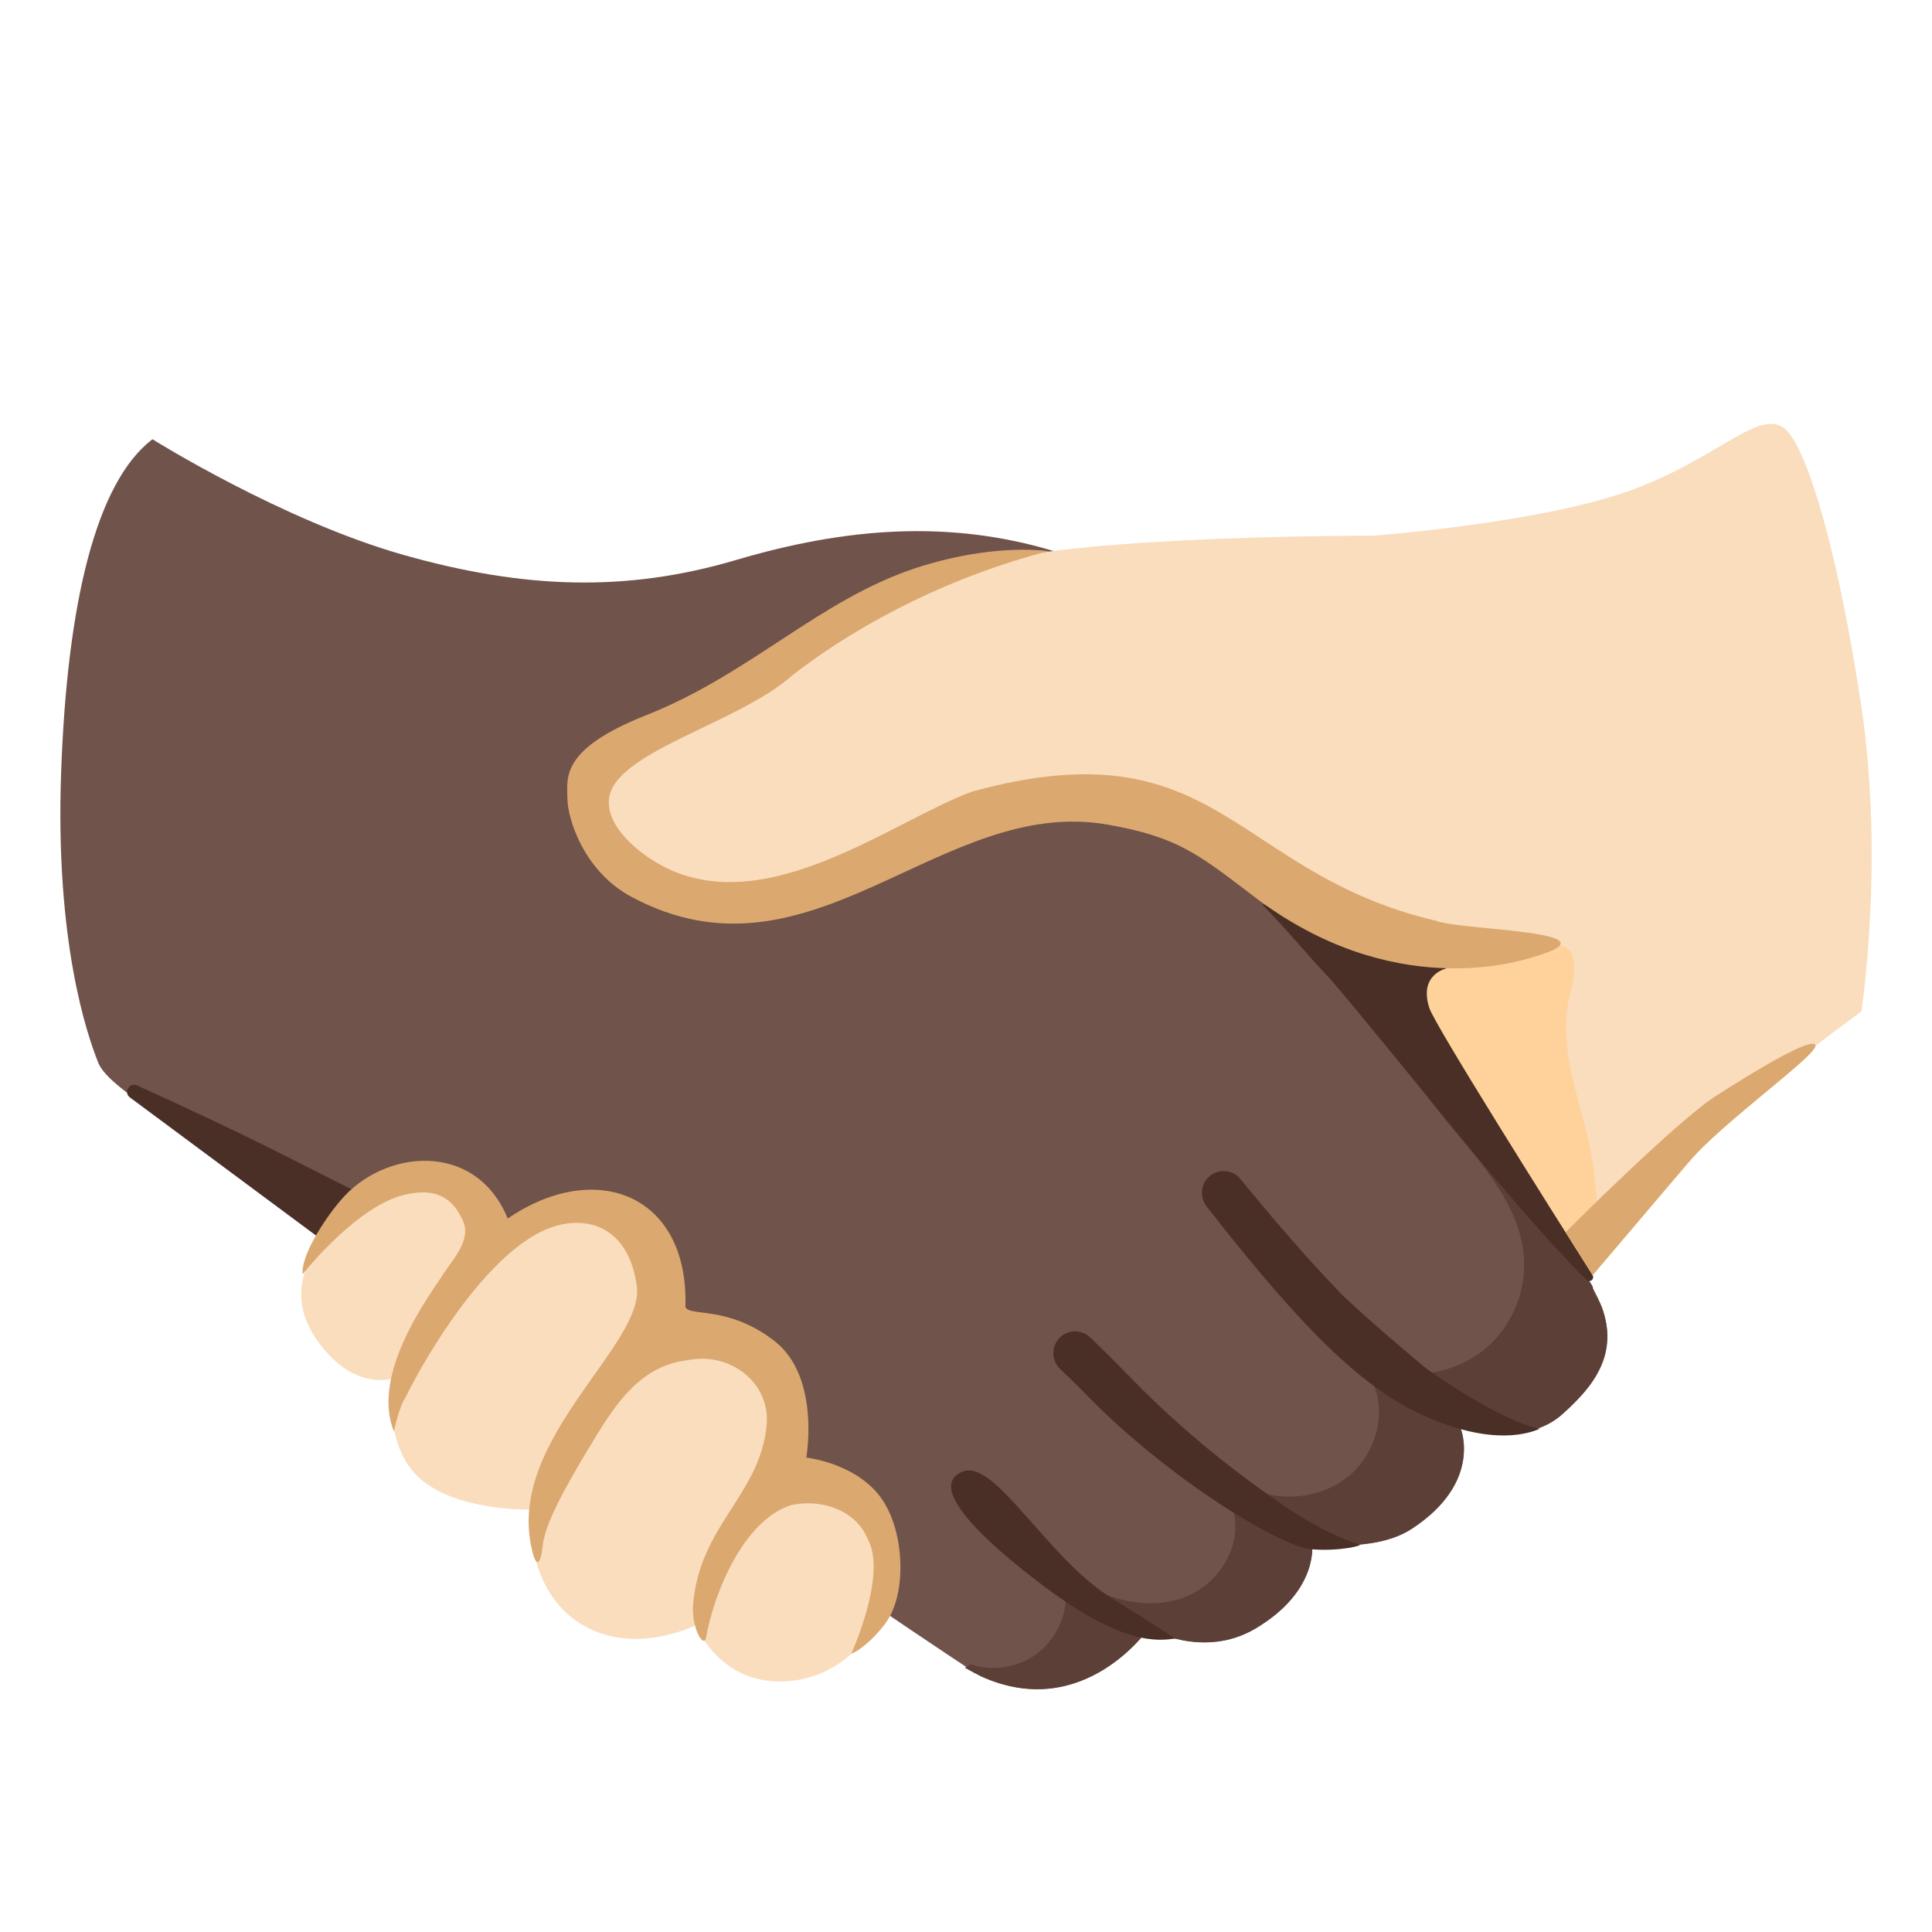
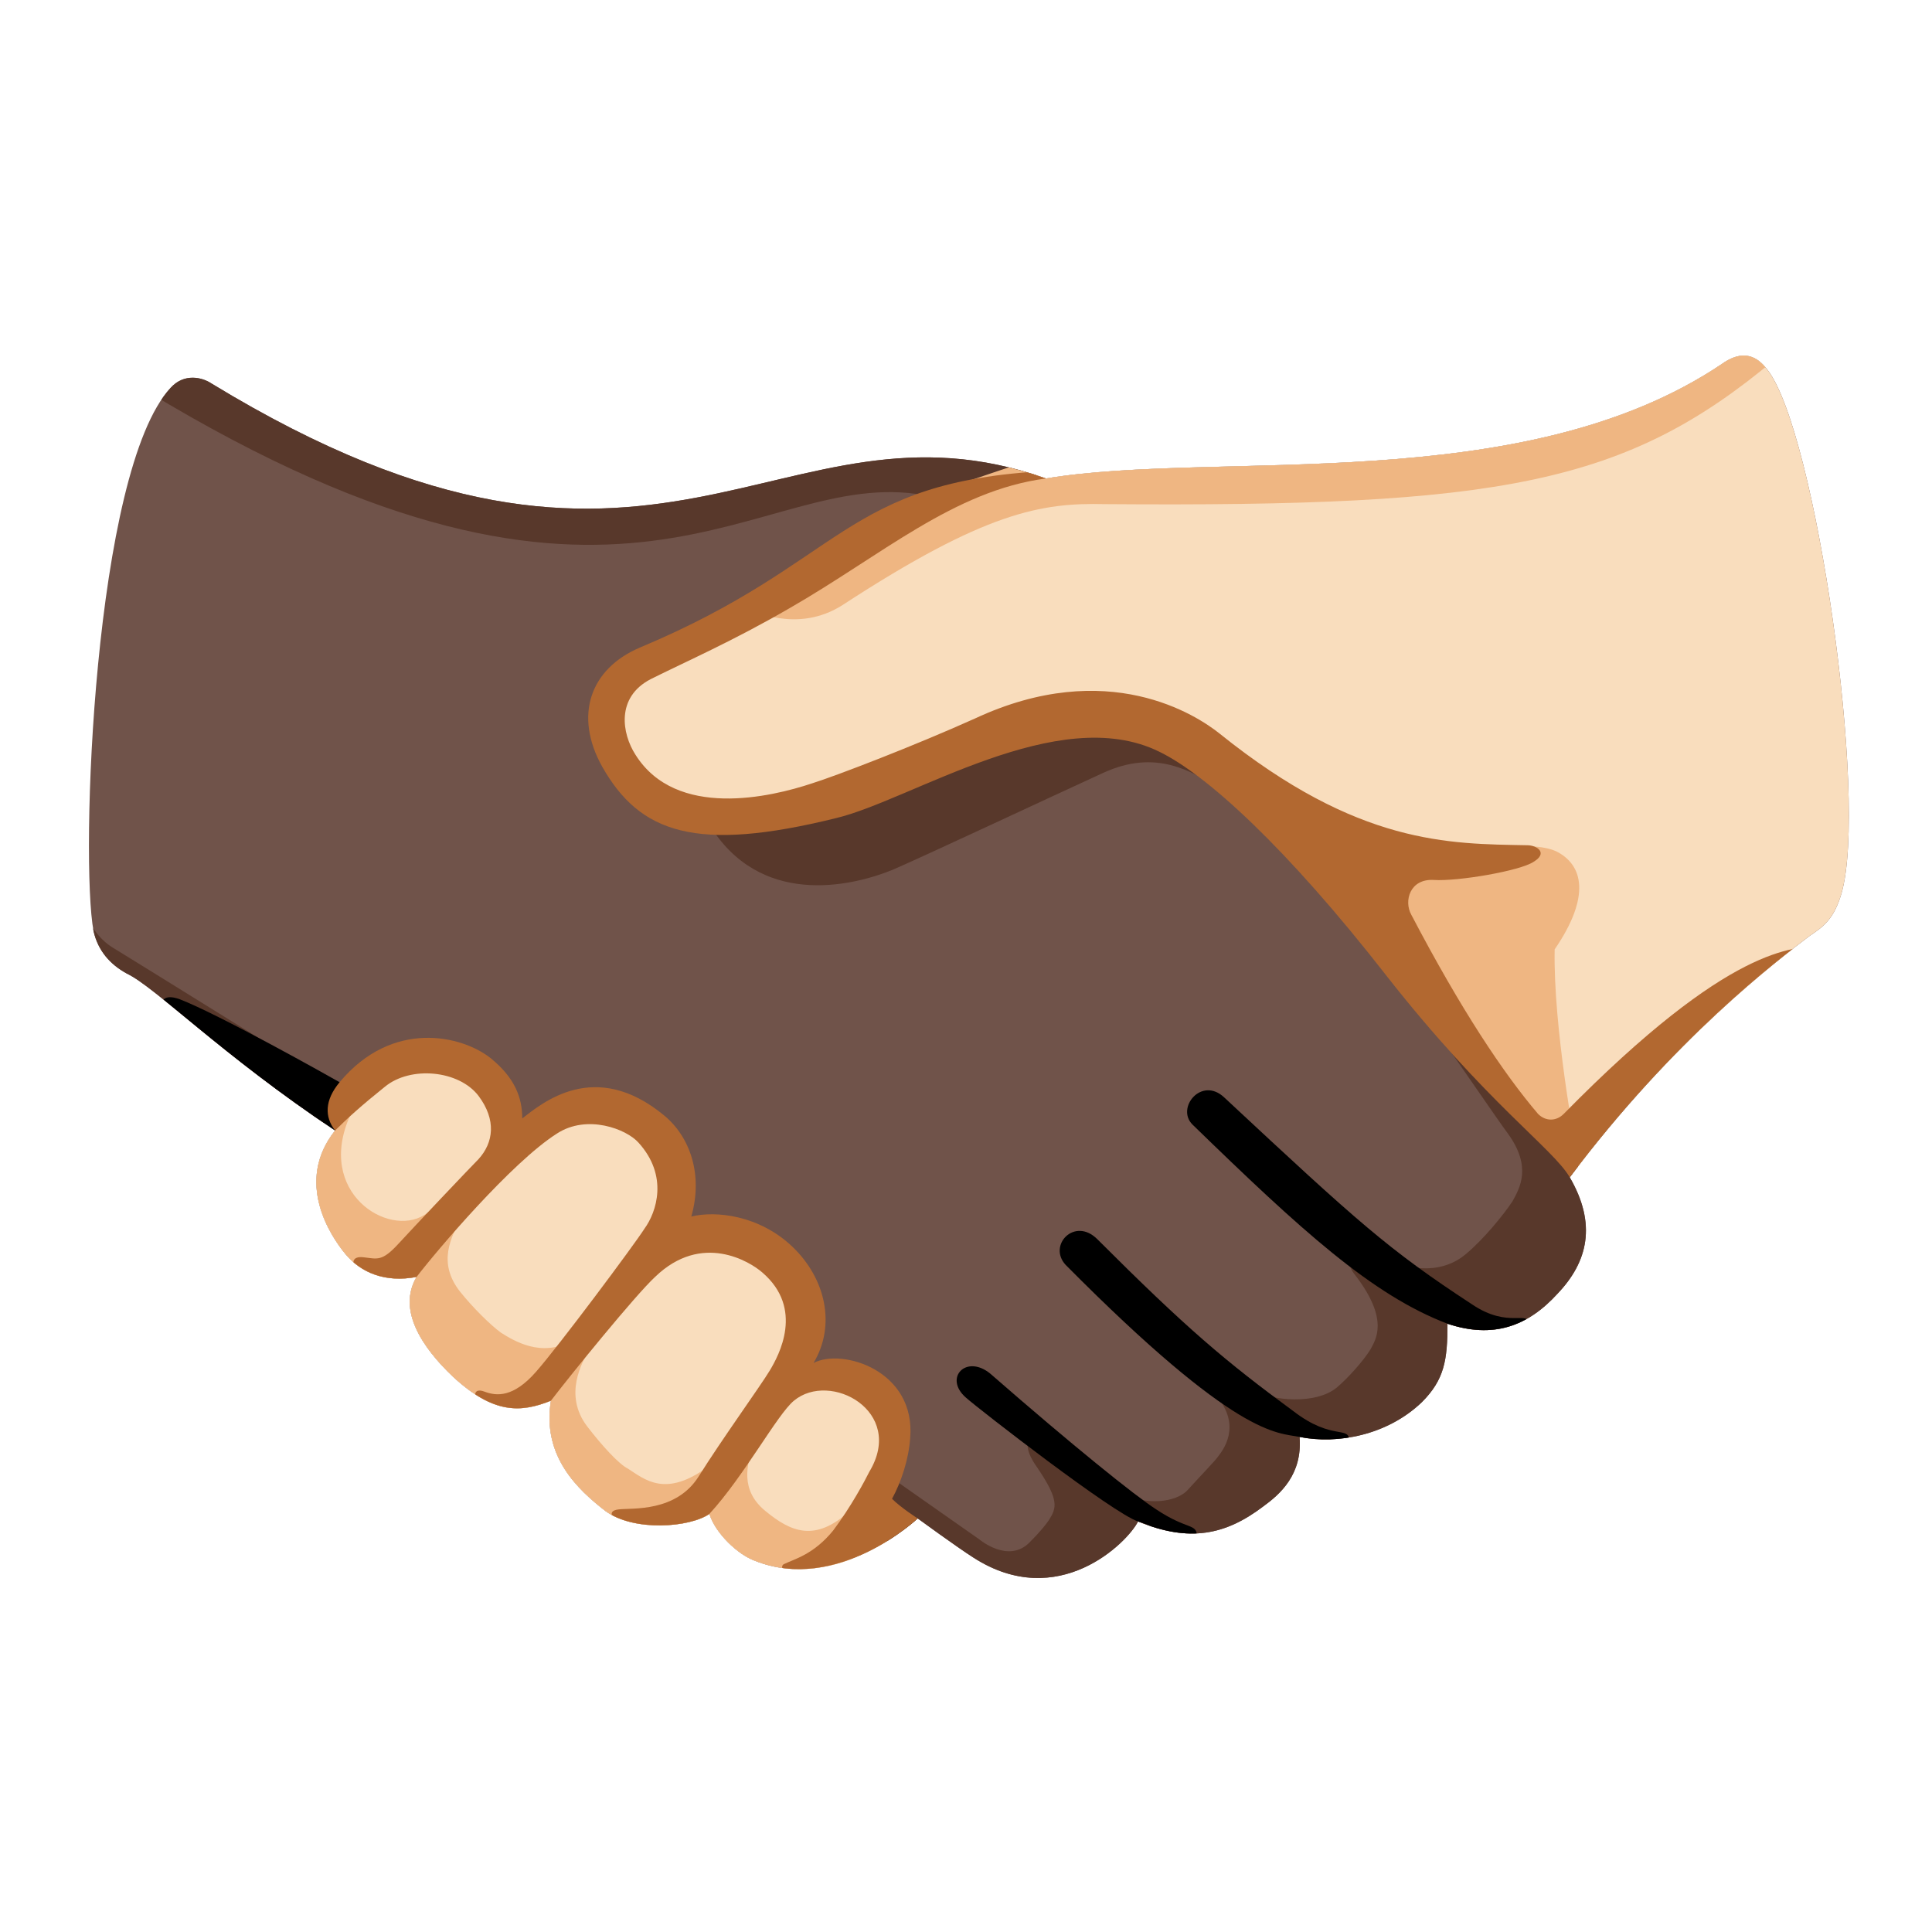
- <svg xmlns="http://www.w3.org/2000/svg" version="1.1" id="Layer_2" x="0px" y="0px" viewBox="0 0 128 128" style="enable-background:new 0 0 128 128;" xml:space="preserve">
-   <path style="fill:#70534A;" d="M105.21,84.82c-2.65-4.12-15.7-18.21-18.5-21.85s-10-24.4-16.93-26.47  c-6.93-2.08-13.77-1.54-21.01,0.6c-7.24,2.14-14.01,1.94-22.05-0.34c-8.04-2.28-16.62-7.66-16.62-7.66  c-3.73,2.85-5.65,10.81-6.05,22.07c-0.4,11.26,1.72,17.38,2.46,19.24c0.74,1.86,6.3,4.61,12.56,9.45  c0.54,0.41,44.98,30.77,45.92,31.2c6.79,3.09,11.11-3.16,11.11-3.16s3.6,2.06,7.08,0c4.25-2.52,3.75-5.65,3.75-5.65  s4.12,0.67,6.61-0.96c4.75-3.11,3.22-6.7,3.22-6.7s4.24,1.36,6.74-0.88C106,91.47,107.85,88.94,105.21,84.82z" />
-   <path style="fill:#F9DDBD;" d="M58.4,101.98c-0.06-0.16-0.12-0.32-0.21-0.48c-1.94-3.75-5.63-3.6-5.79-3.73  c-0.21-0.16-0.17-2.96-0.4-4.05c-1.22-5.71-7.82-5.56-7.99-5.68c-0.23-0.15,0.98-4.05-2.84-7.34c-0.91-0.79-2.29-0.71-3.49-0.57  c-3.37,0.41-4.91,1.99-5.15,1.94c-0.57-0.11,0.07-4.29-4.07-4.43c-3.01-0.1-4.98,1.37-6.64,3.65c-1.7,2.34-2.76,4.71-0.83,7.48  c2.43,3.49,5.09,2.55,5.09,2.55s-0.8,4.27,1.65,6.55s7.39,2.14,7.39,2.14s-0.41,5.04,3.15,7.44s7.83,0.22,7.83,0.22  s1.66,4.3,6.51,3.67C56.86,110.8,60.01,106.21,58.4,101.98z" />
-   <path style="fill:#5C4037;" d="M105.88,86.12c-0.18-0.28-0.33-0.51-0.35-0.85c-0.02-0.38-10.16-13.83-14.43-19.24  c0.86,2.47,2.1,4.82,3.68,6.91c2.55,3.38,6.13,6.55,6.2,10.78c0.03,2.08-0.89,4.16-2.46,5.53c-1.57,1.37-3.75,2.01-5.81,1.69  c-0.66-0.1-1.61-0.1-1.69,0.56c-0.03,0.19,0.05,0.38,0.11,0.57c0.66,2.04-0.15,4.42-1.82,5.76c-1.67,1.35-4.05,1.66-6.08,0.96  c-0.53-0.18-1.23-0.39-1.56,0.06c-0.26,0.35-0.09,0.83,0.03,1.24c0.63,2.24-0.86,4.72-3,5.64c-2.13,0.92-4.68,0.48-6.68-0.7  c-0.44-0.26-1.14-0.49-1.36-0.02c-0.07,0.14-0.05,0.31-0.04,0.46c0.08,1.55-0.65,3.13-1.89,4.07s-2.95,1.22-4.43,0.72l-0.37,0.23  c0.44,0.26,0.81,0.45,1.05,0.56c6.79,3.09,11.11-3.16,11.11-3.16s3.6,2.06,7.08,0c4.25-2.52,3.75-5.65,3.75-5.65  s4.12,0.67,6.61-0.96c4.75-3.11,3.22-6.7,3.22-6.7s4.24,1.36,6.74-0.88c0.62-0.55,1.21-1.13,1.72-1.78c1-1.28,1.51-2.8,1.17-4.42  C106.28,87.02,106.14,86.53,105.88,86.12z" />
-   <path style="fill:#4A2F27;" d="M73.62,105.86c3.02,1.88,4.24,2.7,4.24,2.7c-1.09,0.13-3.47,0.58-9.16-3.82  c-1.57-1.21-7.83-6.05-4.93-7.24C65.91,96.62,69.37,103.22,73.62,105.86z" />
-   <path style="fill:#4A2F27;" d="M86.84,102.64c-1.88-0.16-9.26-4.45-14.98-10.35c-0.6-0.62-1.16-1.15-1.63-1.6  c-0.57-0.55-0.59-1.46-0.04-2.04c0.55-0.58,1.46-0.59,2.04-0.04c0.48,0.46,1.04,1.01,1.66,1.63c1.3,1.29,4.62,5.02,11.17,9.52  c1.47,1.01,3.32,2.03,5.02,2.58C90.27,102.4,88.71,102.8,86.84,102.64z" />
-   <path style="fill:#4A2F27;" d="M94.49,93.86c-3.98-1.75-7.86-5.35-14.54-13.92c-0.49-0.63-0.41-1.53,0.21-2.03  c0.62-0.5,1.53-0.41,2.03,0.21c2.14,2.62,4.34,5.2,6.7,7.63c0.93,0.96,5.26,4.68,5.81,5.07c5.19,3.6,7.32,3.84,7.32,3.84  C101.41,94.91,99.05,95.86,94.49,93.86z" />
-   <path style="fill:#4A2F27;" d="M8.61,72.71c-0.45-0.33-0.04-1.03,0.46-0.8c2.93,1.32,7.05,3.25,10.17,4.84  c2.87,1.46,4.63,2.33,4.63,2.33l-2.89,2.81L8.61,72.71z" />
-   <path style="fill:#F9DDBD;" d="M123.31,46.75c-1.48-9.85-3.43-16.55-4.88-18.17c-1.66-1.84-4.51,1.82-10.54,3.96S91,35.49,91,35.49  s-18.99-0.04-25.64,1.82c-5.25,1.47-11.75,5.63-17.21,8.93c-4.36,2.64-8.29,4.37-8.62,6.28c-0.31,1.82,1.71,5.89,6.73,6.3  c8.15,0.67,16.77-4.48,16.77-4.48c2.79-1.58,3.83-1.77,9.4-1.77c5.57,0,11.31,4.25,11.72,4.93c4.16,6.85,7.9,10.33,11.72,14.97  c2.79,3.39,9.35,12.36,9.35,12.36s7.37-8.71,9.25-10.72c1.88-2.01,8.85-7.1,8.85-7.1S124.86,57.06,123.31,46.75z" />
-   <path style="fill:#FFD29C;" d="M105.51,76.92c-0.61-3.66-2.38-7.25-1.54-10.84c0.13-0.53,0.25-1.06,0.31-1.6  c0.28-2.86-2.42-1.61-2.82-1.57c-1.03,0.11-12.87-0.33-11.55,1.01l15.3,20.7c0,0,0.6-0.19,0.74-1.67  C106.1,81.45,105.56,77.23,105.51,76.92z" />
-   <path style="fill:#4A2F27;" d="M95.87,64.15l-12.29-4.26c1.62,1.6,2.97,3.33,4.51,4.92c4.68,5.45,11.75,14.71,17.01,19.99  c0.22,0.22,0.57-0.06,0.41-0.32c-2.92-4.61-10.42-16.52-10.81-17.69C93.96,64.52,95.87,64.15,95.87,64.15z" />
-   <path style="fill:#DBA870;" d="M73.43,54.64c4.55,0.81,5.91,1.9,9.64,4.75c9.16,6.98,17.51,4.33,18.58,4  c5.88-1.73-4.81-1.73-6.49-2.38c-13.51-3.16-14.37-13.04-30.74-8.57c-5.53,2.02-14.55,9.29-21.62,4.26  c-1.01-0.72-2.63-2.17-2.45-3.78c0.34-3.12,8.6-4.99,12.17-8.2c4.87-3.77,10.97-6.67,16.94-8.21c-2.93-0.33-6.26,0.3-8.69,1.09  c-6.51,2.13-11.02,7.04-17.95,9.78c-5.73,2.26-5.24,4.18-5.23,5.51c0.01,1.33,1.06,4.81,4.23,6.52  C53.78,65.84,62.31,52.65,73.43,54.64z" />
-   <path style="fill:#DBA870;" d="M59.07,106.85c-0.36,0.9-1.88,2.45-2.67,2.71c0,0,2.39-5.22,1.1-7.57c-0.79-1.98-3.15-2.71-5.1-2.27  c-3.14,1.01-5.1,5.81-5.62,8.77c-0.14,0.77-0.98-0.62-0.86-2.17c0.41-5.24,4.43-7.27,4.87-11.88c0.28-2.85-2.45-4.91-5.25-4.32  c-3.65,0.41-5.34,3.91-7.09,6.75c-0.77,1.36-2.33,3.96-2.49,5.51c-0.14,1.35-0.47,1.63-0.79-0.05c-1.39-7.13,7.57-13.28,7.02-17.15  c-0.58-4.1-3.59-4.84-6.19-3.65c-3.88,1.79-7.68,8.1-9.15,11.08c-0.42,0.6-0.75,2.23-0.75,2.23c-1.4-3.44,1.61-8.01,3.11-10.18  c0.65-1.1,2.06-2.42,1.47-3.76c-0.91-2.08-2.46-2.03-3.72-1.78c-3.25,0.65-6.91,5.3-6.91,5.3c-0.12-1.18,1.35-3.52,2.49-4.86  c2.84-3.42,8.96-4.04,11.1,1.17c5.82-3.98,12-1.6,11.77,5.85c0.23,0.68,2.78-0.13,5.87,2.24c3.1,2.37,2.14,7.75,2.14,7.75  s3.1,0.33,4.81,2.48C59.81,101.04,60.06,104.76,59.07,106.85z" />
-   <path style="fill:#DBA870;" d="M103.73,81.63c0,0,7.32-7.33,9.95-9.02s6.47-4,6.6-3.35s-6.12,5.05-8.47,7.81  c-2.34,2.77-6.28,7.4-6.28,7.4L103.73,81.63z" />
+ <svg xmlns="http://www.w3.org/2000/svg" xmlns:xlink="http://www.w3.org/1999/xlink" version="1.1" id="Layer_1" x="0px" y="0px" viewBox="0 0 128 128" style="enable-background:new 0 0 128 128;" xml:space="preserve">
+   <path id="Lhand_L" style="fill:#70534A;" d="M69.3,31.7c11.4-1.9,31.6,1.3,44.8-7.6c1.7-1.2,2.6-0.1,3,0.4  c3.2,4.1,6.7,28.5,4.9,34.7c-0.5,1.7-1.2,2.2-2.1,2.8c-2.1,1.6-9,6.8-15.9,16c1.8,3.1,1.2,5.6-0.8,7.7c-2,2.2-4.3,3-7.3,2  c0,2.4-0.2,3.7-1.7,5.2c-2.3,2.2-5.6,2.8-8.1,2.3c0.2,2.5-1.3,3.8-2.4,4.6c-2.5,1.9-4.9,2.4-8.3,1c-0.7,1.4-5.3,6-10.9,2.4  c-1.1-0.7-3.7-2.6-3.7-2.6s-5.3,5-10.8,2.8c-1.1-0.4-2.6-1.8-3-3.1c-1.3,0.9-5,1.2-6.9-0.2c-1.8-1.4-4.2-3.6-3.6-7.3  c-2,0.8-3.8,0.9-6.5-1.6c-2-1.9-3.7-4.4-2.4-6.6c-2.1,0.4-3.7-0.3-4.7-1.5c-1-1.2-3.4-4.8-0.7-8.2c-7.5-5-11.9-9.5-13.8-10.4  c-1.1-0.6-1.9-1.5-2.2-2.8c-0.9-4.7,0-30.5,5.1-36c0.9-1,2.1-0.7,2.7-0.3C43.7,43.5,51.5,25.4,69.3,31.7z" />
+   <g id="Rhand_L">
+     <path style="fill:#F9DDBD;" d="M51,93c2.6-3,3.4-6.7,0.9-9.2c-3.5-3.4-6.3-2.1-8.9-0.8c2.6-2.9,2.2-6.4-0.1-8.4   C39.5,71.7,36,74,33,77c0.6-2,1.7-2.7-0.9-5.7c-2.4-2.7-8.4-0.3-9.9,3.6c-2.7,3.4-0.3,7,0.7,8.2s2.6,1.9,4.7,1.5   c-1.3,2.2,0.4,4.7,2.4,6.6c2.7,2.5,4.5,2.4,6.5,1.6c-0.6,3.7,1.8,5.9,3.6,7.3c1.9,1.4,5.6,1.1,6.9,0.2c0.4,1.3,1.9,2.7,3,3.1   c2.3,0.9,4.6,0.6,6.4-0.1c2.9-3.7,4.2-9.2,1.1-11.6C55.2,90,53,91,51,93z" />
+     <path style="fill:#F9DDBD;" d="M117.1,24.5c-0.4-0.5-1.3-1.6-3-0.4c-13.2,8.9-33.4,5.7-44.8,7.6c-2.4,0-3.7,0.1-6.6,1.2   c-4.4,1.7-11.7,7.8-19.5,10.8c-3.6,1.4-4.5,6.8-0.1,9.1c9.3,5,19.5-4.6,29-5.2C80.4,47,87.2,57,92,63c2.9,3.7,7.7,10,12,15   c6.4-8.7,13.9-14.5,15.9-16c0.9-0.6,1.6-1.1,2.1-2.8C123.8,53,120.3,28.6,117.1,24.5z" />
+   </g>
+   <g id="Lhand_M">
+     <g>
+       <defs>
+         <path id="SVGID_1_" d="M69.3,31.7c11.4-1.9,31.6,1.3,44.8-7.6c1.7-1.2,2.6-0.1,3,0.4c3.2,4.1,6.7,28.5,4.9,34.7     c-0.5,1.7-1.2,2.2-2.1,2.8c-2.1,1.6-9,6.8-15.9,16c1.8,3.1,1.2,5.6-0.8,7.7c-2,2.2-4.3,3-7.3,2c0,2.4-0.2,3.7-1.7,5.2     c-2.3,2.2-5.6,2.8-8.1,2.3c0.2,2.5-1.3,3.8-2.4,4.6c-2.5,1.9-4.9,2.4-8.3,1c-0.7,1.4-5.3,6-10.9,2.4c-1.1-0.7-3.7-2.6-3.7-2.6     s-5.3,5-10.8,2.8c-1.1-0.4-2.6-1.8-3-3.1c-1.3,0.9-5,1.2-6.9-0.2c-1.8-1.4-4.2-3.6-3.6-7.3c-2,0.8-3.8,0.9-6.5-1.6     c-2-1.9-3.7-4.4-2.4-6.6c-2.1,0.4-3.7-0.3-4.7-1.5c-1-1.2-3.4-4.8-0.7-8.2c-7.5-5-11.9-9.5-13.8-10.4c-1.1-0.6-1.9-1.5-2.2-2.8     c-0.9-4.7,0-30.5,5.1-36c0.9-1,2.1-0.7,2.7-0.3C43.7,43.5,51.5,25.4,69.3,31.7z" />
+       </defs>
+       <clipPath id="SVGID_00000168810529455364361060000014729918040219396230_">
+         <use xlink:href="#SVGID_1_" style="overflow:visible;" />
+       </clipPath>
+       <g style="clip-path:url(#SVGID_00000168810529455364361060000014729918040219396230_);">
+         <path style="fill:#58382B;" d="M22.5,72.1c0,0-14-8.7-15-9.3s-1.6-1.6-2.3-3s-0.8,1.4-0.8,1.4l12.2,17.5c2.2-1.9,4.4-3.8,6.6-5.9     C23,72.3,22.5,72.1,22.5,72.1z" />
+         <path style="fill:#58382B;" d="M105.1,77.5c-4.7-1.9-5.9-8.2-10.5-10c1.9,2.7,4.7,6.8,5.3,7.6c1.6,2.2,0.8,3.6,0.3,4.5     c-0.6,0.9-1.9,2.5-3.1,3.5c-1.8,1.5-4.2,0.9-5.3,0.2c-1.1-0.7-3.3-0.4-2,1.2c2.3,3,1.3,4.3,1,4.9c-0.5,0.8-1.5,1.9-2.2,2.5     c-1.4,1.2-4.4,0.9-5.5,0.2c-1.1-0.7-3.6-0.9-2.5,0.4c1.7,2,0.4,3.6,0.1,4s-1,1.1-2,2.2c-0.8,0.9-2.9,1-4.1,0.3     c-0.7-0.4-4.2-3.3-5-3.8s-2.4-0.1-0.9,2c1.5,2.2,1.3,2.7,0.8,3.5c-0.2,0.3-0.6,0.8-1.3,1.5c-1.4,1.4-3.3-0.2-3.3-0.2l-5.7-4     c0,0-0.3,0.2-1.1,0.7c0.3,2.7,1.3,5.4,1.7,8l2.3,0.3l22.4-4.3l23.8-18.2L105.1,77.5z" />
+         <path style="fill:#58382B;" d="M80.8,52.2c-1.9-1.1-4.2-2.6-7.7-1s-11.6,5.4-13.9,6.4c-2.4,1-8.4,2.6-11.9-2.5     c4.6-1.3,19.8-7,19.8-7l6.8-0.9l5.3,1.9c0,0,1.8,1.4,2.4,2C82.3,51.7,80.8,52.2,80.8,52.2z" />
+         <path style="fill:#58382B;" d="M78,20.5c-30.6,0.2-68.9,0.4-68.9,0.4l0.6,5c31.8,19.3,40.3,4.9,51.5,6.9     c3.2-0.5,8.8-1.6,10.7-1.8C78.4,27.6,77.6,29.8,78,20.5z" />
+       </g>
+     </g>
+   </g>
+   <g id="Lhand_D">
+     <g>
+       <defs>
+         <path id="SVGID_00000111175381530275361500000016593121164907934634_" d="M69.3,31.7c11.4-1.9,31.6,1.3,44.8-7.6     c1.7-1.2,2.6-0.1,3,0.4c3.2,4.1,6.7,28.5,4.9,34.7c-0.5,1.7-1.2,2.2-2.1,2.8c-2.1,1.6-9,6.8-15.9,16c1.8,3.1,1.2,5.6-0.8,7.7     c-2,2.2-4.3,3-7.3,2c0,2.4-0.2,3.7-1.7,5.2c-2.3,2.2-5.6,2.8-8.1,2.3c0.2,2.5-1.3,3.8-2.4,4.6c-2.5,1.9-4.9,2.4-8.3,1     c-0.7,1.4-5.3,6-10.9,2.4c-1.1-0.7-3.7-2.6-3.7-2.6s-5.3,5-10.8,2.8c-1.1-0.4-2.6-1.8-3-3.1c-1.3,0.9-5,1.2-6.9-0.2     c-1.8-1.4-4.2-3.6-3.6-7.3c-2,0.8-3.8,0.9-6.5-1.6c-2-1.9-3.7-4.4-2.4-6.6c-2.1,0.4-3.7-0.3-4.7-1.5c-1-1.2-3.4-4.8-0.7-8.2     c-7.5-5-11.9-9.5-13.8-10.4c-1.1-0.6-1.9-1.5-2.2-2.8c-0.9-4.7,0-30.5,5.1-36c0.9-1,2.1-0.7,2.7-0.3     C43.7,43.5,51.5,25.4,69.3,31.7z" />
+       </defs>
+       <clipPath id="SVGID_00000014623362751817870540000007548628360578466226_">
+         <use xlink:href="#SVGID_00000111175381530275361500000016593121164907934634_" style="overflow:visible;" />
+       </clipPath>
+       <g style="clip-path:url(#SVGID_00000014623362751817870540000007548628360578466226_);">
+         <path d="M22.5,71.7c-0.7-0.4-8-4.5-10.6-5.5c-1.1-0.4-1.3,0.2-1.1,0.6l4.5,5.1c0,0,5.2,4.7,6.9,3C23,74.1,23.7,72.5,22.5,71.7z" />
+         <path d="M95.9,87.7c-5-1.9-9.7-6.2-16.9-13.2c-1.1-1.1,0.6-3.2,2.1-1.8C90,81,92,82.8,97.5,86.4c2.5,1.7,3.8,0.3,3.8,1.4     c0,0.7-0.7,1.3-2,1.4S95.9,87.7,95.9,87.7z" />
+         <path d="M86.1,95.2c-1.5-0.3-4.1,0.1-15.5-11.4c-1.2-1.3,0.6-3.2,2.1-1.7c5.9,5.9,8.5,8.1,13,11.4c2.6,2,3.7,0.9,3.7,2     C89.4,96.3,86.1,95.2,86.1,95.2z" />
+         <path d="M75.4,100.8c-1.6-0.5-10.5-7.4-11.4-8.2c-1.5-1.3,0-2.9,1.6-1.6c5.5,4.8,9.6,8.1,11,9c2.1,1.4,2.7,0.9,2.7,1.8     C79.3,102.7,77,101.3,75.4,100.8z" />
+       </g>
+     </g>
+   </g>
+   <g id="Rhand_M">
+     <g>
+       <defs>
+         <path id="SVGID_00000014619379092133965960000018263905560115791510_" d="M69.3,31.7c11.4-1.9,31.6,1.3,44.8-7.6     c1.7-1.2,2.6-0.1,3,0.4c3.2,4.1,6.7,28.5,4.9,34.7c-0.5,1.7-1.2,2.2-2.1,2.8c-2.1,1.6-9,6.8-15.9,16c1.8,3.1,1.2,5.6-0.8,7.7     c-2,2.2-4.3,3-7.3,2c0,2.4-0.2,3.7-1.7,5.2c-2.3,2.2-5.6,2.8-8.1,2.3c0.2,2.5-1.3,3.8-2.4,4.6c-2.5,1.9-4.9,2.4-8.3,1     c-0.7,1.4-5.3,6-10.9,2.4c-1.1-0.7-3.7-2.6-3.7-2.6s-5.3,5-10.8,2.8c-1.1-0.4-2.6-1.8-3-3.1c-1.3,0.9-5,1.2-6.9-0.2     c-1.8-1.4-4.2-3.6-3.6-7.3c-2,0.8-3.8,0.9-6.5-1.6c-2-1.9-3.7-4.4-2.4-6.6c-2.1,0.4-3.7-0.3-4.7-1.5c-1-1.2-3.4-4.8-0.7-8.2     c-7.5-5-11.9-9.5-13.8-10.4c-1.1-0.6-1.9-1.5-2.2-2.8c-0.9-4.7,0-30.5,5.1-36c0.9-1,2.1-0.7,2.7-0.3     C43.7,43.5,51.5,25.4,69.3,31.7z" />
+       </defs>
+       <clipPath id="SVGID_00000051349576460837931180000016416295325127440825_">
+         <use xlink:href="#SVGID_00000014619379092133965960000018263905560115791510_" style="overflow:visible;" />
+       </clipPath>
+       <g style="clip-path:url(#SVGID_00000051349576460837931180000016416295325127440825_);">
+         <path style="fill:#EFB682;" d="M115.1,20.4c0,0-16.8,0-37.1,0.1c-0.4,9.3-11.2,9.6-17.8,13c-2.9,2.1-10.4,6.9-10.4,6.9     s3,1.6,6-0.3c9.5-6.2,13.2-6.8,17.4-6.7c26.2,0.2,34.5-1.3,44.4-9.6C119.2,22.5,115,20.5,115.1,20.4z" />
+         <path style="fill:#EFB682;" d="M58.1,98.6c-0.5,0.3-1.1,0.8-1.8,1.5c-2.3,2.1-3.9,1.4-5.6,0c-1.7-1.4-1.2-3.1-0.8-4.3     c0.4-1.2-0.4-0.5-2.9,1.3c-2.9,2.2-4.3,0.9-5.4,0.2c-0.6-0.3-1.7-1.5-2.7-2.8c-1.6-2.1-0.3-4.3,0.1-5s0.1-1.4-1.1-0.7     c-2,1.2-3.9,0-4.7-0.5c-0.7-0.5-1.9-1.7-2.7-2.7c-1.6-2-0.5-3.7-0.1-4.7s-0.5-1.6-2.3-0.4c-2.4,1.5-7.2-1.5-4.9-6.6     c0.2-0.5-0.4-0.9-1,1c-2.2,2.1-3.4,1.9-5.6,3.8l0.8,1.1l11,13.6l17.4,11.4l14,1.9C59.4,104,58.4,101.3,58.1,98.6z" />
+         <path style="fill:#EFB682;" d="M105.1,77.5l-0.7-1.5c0,0-1.5-7.9-1.4-13.1c2.4-3.5,1.9-5.6,0.1-6.5c-1.8-0.8-5.3,0.1-8.6-0.5     L89.9,58l3,7c0,0,0.7,1,1.7,2.4C99.2,69.2,100.4,75.6,105.1,77.5z" />
+       </g>
+     </g>
+   </g>
+   <g id="Rhand_D">
+     <g>
+       <defs>
+         <path id="SVGID_00000158012237815735420650000012174211817613433774_" d="M69.3,31.7c11.4-1.9,31.6,1.3,44.8-7.6     c1.7-1.2,2.6-0.1,3,0.4c3.2,4.1,6.7,28.5,4.9,34.7c-0.5,1.7-1.2,2.2-2.1,2.8c-2.1,1.6-9,6.8-15.9,16c1.8,3.1,1.2,5.6-0.8,7.7     c-2,2.2-4.3,3-7.3,2c0,2.4-0.2,3.7-1.7,5.2c-2.3,2.2-5.6,2.8-8.1,2.3c0.2,2.5-1.3,3.8-2.4,4.6c-2.5,1.9-4.9,2.4-8.3,1     c-0.7,1.4-5.3,6-10.9,2.4c-1.1-0.7-3.7-2.6-3.7-2.6s-5.3,5-10.8,2.8c-1.1-0.4-2.6-1.8-3-3.1c-1.3,0.9-5,1.2-6.9-0.2     c-1.8-1.4-4.2-3.6-3.6-7.3c-2,0.8-3.8,0.9-6.5-1.6c-2-1.9-3.7-4.4-2.4-6.6c-2.1,0.4-3.7-0.3-4.7-1.5c-1-1.2-3.4-4.8-0.7-8.2     c-7.5-5-11.9-9.5-13.8-10.4c-1.1-0.6-1.9-1.5-2.2-2.8c-0.9-4.7,0-30.5,5.1-36c0.9-1,2.1-0.7,2.7-0.3     C43.7,43.5,51.5,25.4,69.3,31.7z" />
+       </defs>
+       <clipPath id="SVGID_00000173128428572409232440000016127124398464384680_">
+         <use xlink:href="#SVGID_00000158012237815735420650000012174211817613433774_" style="overflow:visible;" />
+       </clipPath>
+       <g style="clip-path:url(#SVGID_00000173128428572409232440000016127124398464384680_);">
+         <path style="fill:#B26830;" d="M120.6,62.6c-1.8,0.3-5.8-0.2-17,11.2c-0.5,0.5-1.2,0.5-1.7,0c-2.3-2.7-5.1-6.9-8.4-13.2     c-0.5-0.9-0.1-2.4,1.5-2.3c1.6,0.1,5.7-0.6,6.6-1.2c1-0.6,0.2-1.1-0.4-1.1C96,55.9,90,56,80.8,48.6c-1.5-1.2-7.4-5.1-16.2-1     c-4,1.8-9.2,3.8-10.8,4.3c-2.7,0.9-9,2.4-11.7-1.9c-0.9-1.4-1.3-3.8,1-5c2.4-1.2,5.4-2.5,9.2-4.7c6.1-3.5,10.9-7.8,17-8.6     c0.6-1,0.6-0.6,0.1-0.5c-13.6,0.7-13.4,6-27,11.7c-3.3,1.4-4.4,4.5-2.5,7.9c2.5,4.4,6.2,5.7,15.5,3.4c5-1.2,14.7-7.7,21.4-4.4     c3.1,1.5,8.4,6.3,15.1,14.9c6.6,8.4,11,11.4,12.1,13.3c2.7,0.6,9-5.2,9-5.2L120.6,62.6z" />
+         <path style="fill:#B26830;" d="M22.5,71.7c3.5-4.2,8.1-3.1,10-1.6c1.6,1.3,2.1,2.6,2.1,4c1.3-1,4.8-4,9.4-0.2     c1.7,1.4,2.6,3.9,1.8,6.7c1.6-0.4,4.5-0.1,6.7,2s2.9,5.2,1.4,7.7c1.9-1,6.8,0.5,6.4,5c-0.1,1.4-0.6,2.9-1.2,4     c0.6,0.6,1.7,1.3,1.7,1.3l0.2,2.9c0,0-7.1,0.9-7.8,1.1c-0.8,0.2-1.8-0.8-1.2-1c0.6-0.3,1.9-0.6,3.2-2.2c1.2-1.6,2.1-3.3,2.4-3.9     c2.4-4-2.6-6.7-5-4.7c-1.1,0.9-3.3,5-5.6,7.5c-3.2,3.7-5.8,0.8-6,0.6c-0.3-0.2-0.9-0.8,0-0.9s3.8,0.2,5.3-2.2     c1.5-2.4,4.1-6,4.7-7s2.3-4.1-0.5-6.5c-0.8-0.7-4-2.7-7.1,0.3c-1.3,1.2-5.6,6.5-6.9,8.2c-1.3,1.7-3.8,1.5-4.8,0.2     c-0.3-0.4-0.4-1.1,0.4-0.8c0.8,0.3,1.9,0.4,3.4-1.3c1.5-1.7,6.5-8.4,7.2-9.5c0.8-1.1,1.6-3.5-0.4-5.7c-0.8-0.9-3.4-1.9-5.4-0.6     c-3,1.9-8,7.8-9.3,9.5s-3.7-0.1-4-0.5s-0.3-0.9,0.5-0.8c0.9,0.1,1.2,0.3,2.3-0.9s4.8-5.1,5.3-5.6c1-1.1,1.2-2.6,0-4.2     c-1.3-1.7-4.5-2-6.2-0.6c-1.5,1.2-2.5,2.1-3.3,2.9C21.5,74,21.5,72.9,22.5,71.7z" />
+       </g>
+     </g>
+   </g>
</svg>
